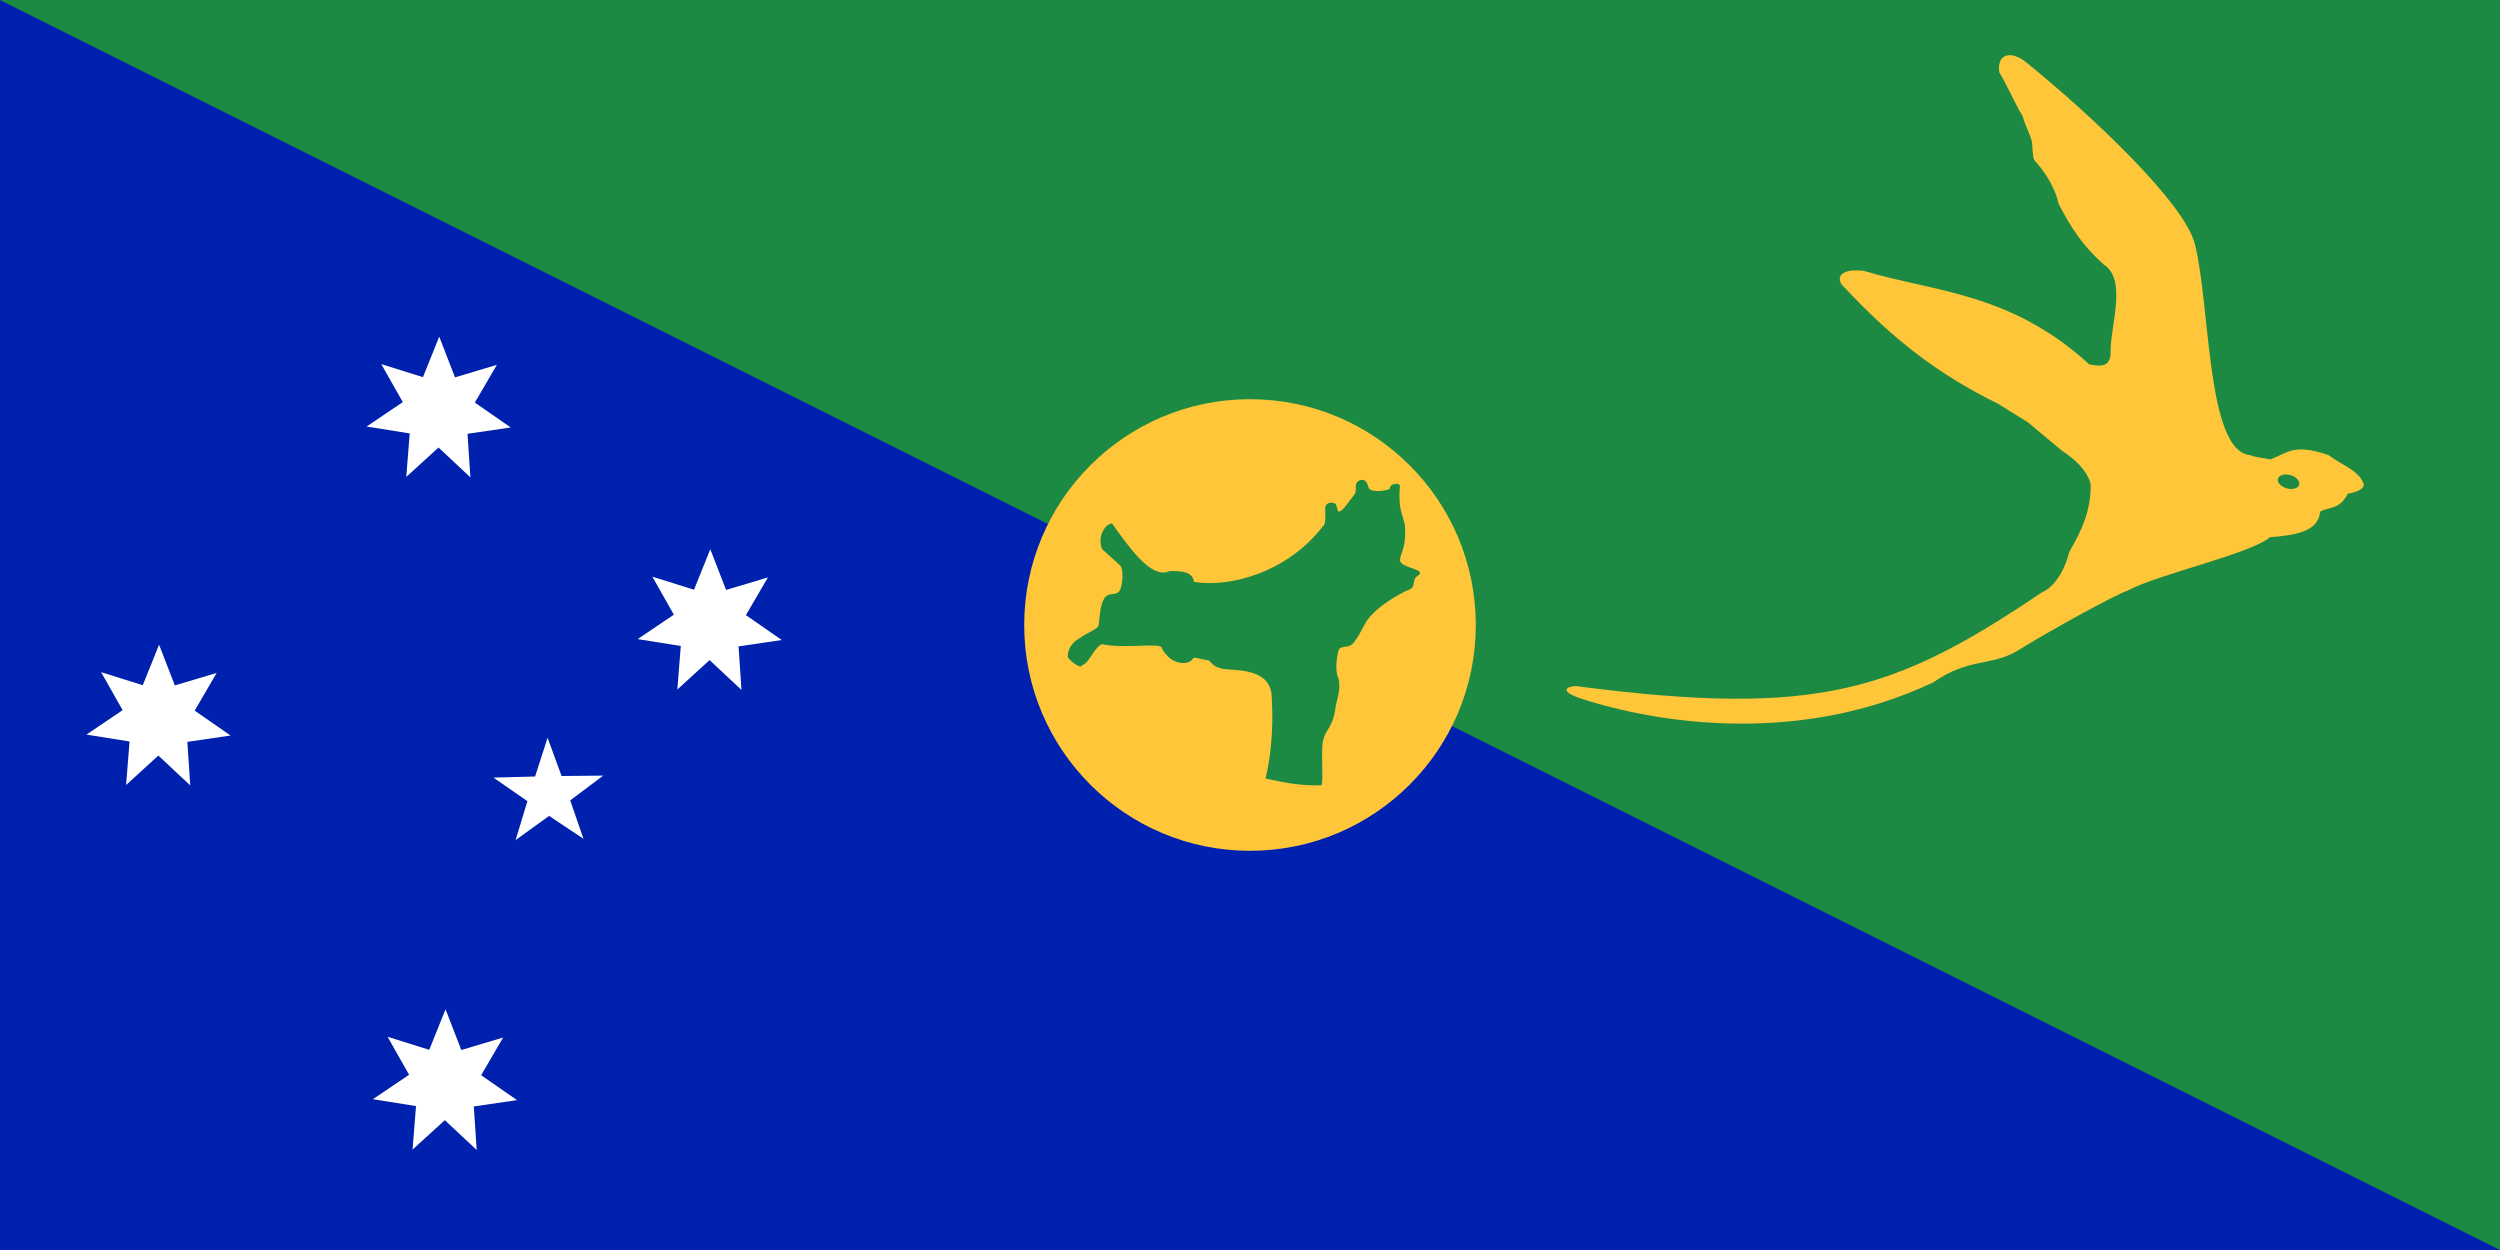
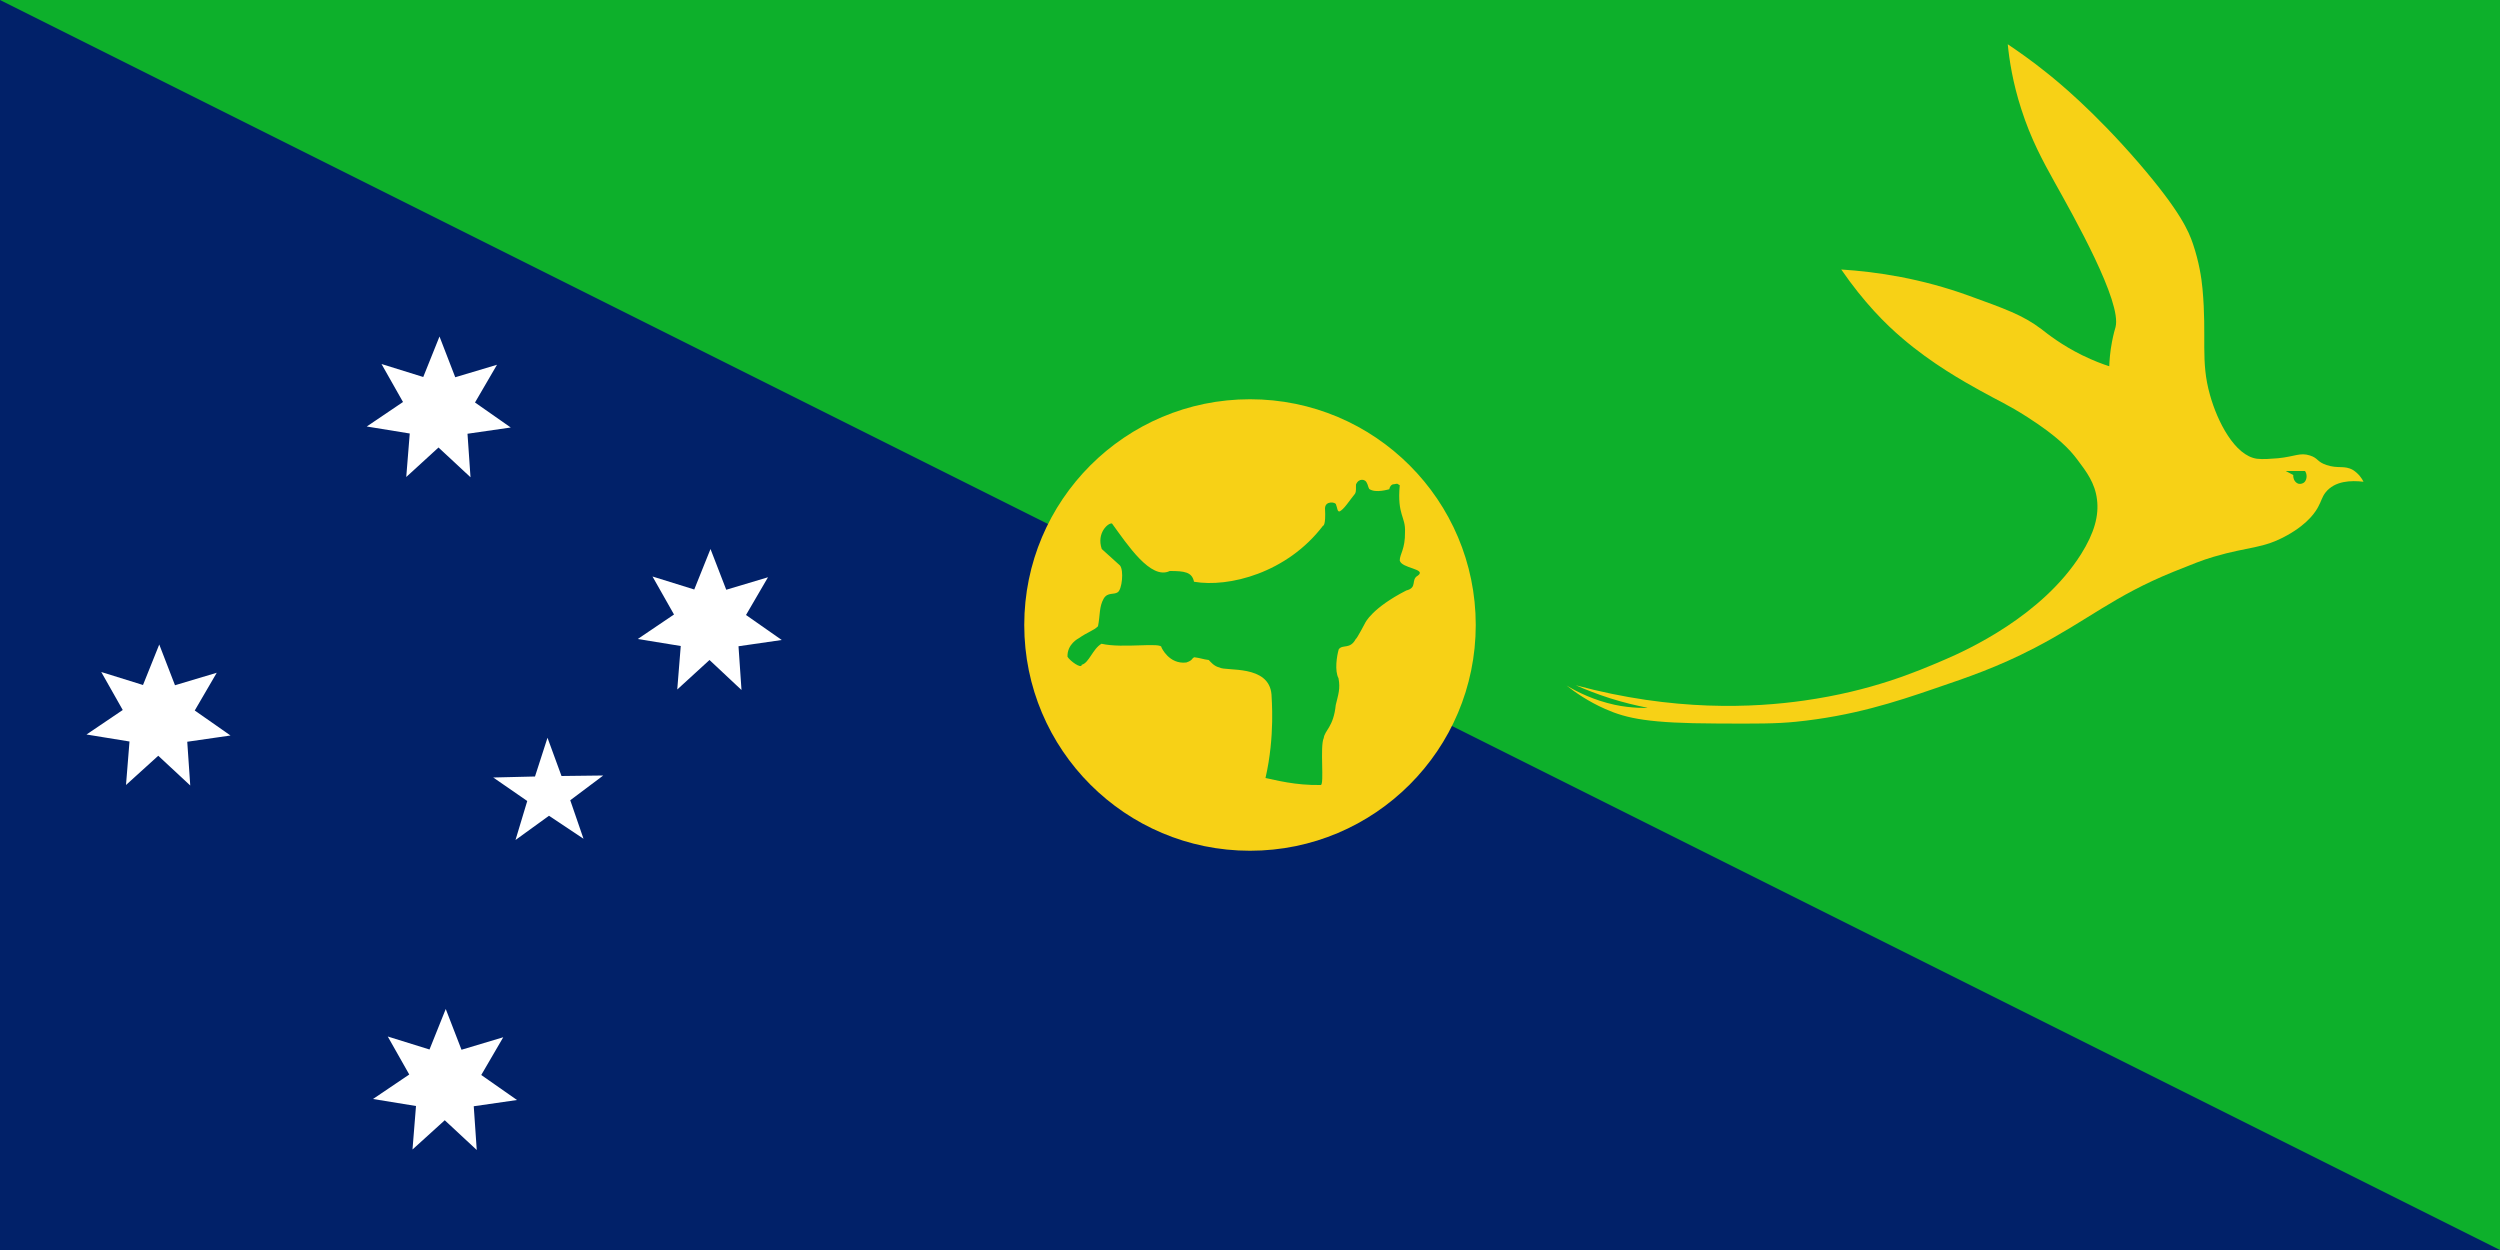
- <svg xmlns="http://www.w3.org/2000/svg" xmlns:xlink="http://www.w3.org/1999/xlink" width="1000" height="500">
-   <path fill="#0021ad" d="M0 0h1000v500H0z" />
-   <path d="M0 0h1000v500z" fill="#1c8a42" />
-   <circle cx="500" cy="250" r="90.32" fill="#ffc639" />
-   <path fill="#1c8a42" d="M444.84 209.43c6.179 8.477 15.542 22.689 23.072 18.979 5.876.02 8.91.433 9.706 4.344 13.86 2.359 37.153-3.487 51.647-22.366 0 0 1.22.161.797-7.015.08-3.125 4.273-2.5 4.374-1.482.585 1.553.484 2.712 1.27 2.752 1.784-.595 4.223-4.596 6.27-7.136.554-1.119.251-2.298.382-3.71 1.079-2.65 3.77-2.076 4.335-.685.514.897.524 1.583 1.028 2.48 2.731 1.824 7.66.12 8.043.12.484-2.227 1.915-2.015 1.915-2.015 1.824-.403 1.109-.242 2.308.383-1.058 12.005 2.359 12.539 2.077 18.697.12 6.874-2.077 8.83-2.077 11.45.696 3.205 10.835 3.316 7.267 6.027-3.134 1.673.01 4.808-4.707 6.028-13.728 6.965-16.359 12.942-16.359 12.942s-3.447 6.511-3.83 6.511c-2.298 4.344-5.21 1.976-6.834 4.092-.806 2.661-1.713 8.558-.1 11.622.806 4.213-.101 6.512-1.11 10.724-.906 8.79-4.394 10.12-4.797 13.204-1.613 3.296.343 18.778-1.19 18.778-10.22.202-18.051-1.955-22.093-2.761 3.94-16.984 2.409-31.901 2.409-33.433-1.008-12.146-18.193-9.193-20.824-10.805-2.178-.464-3.548-2.238-4.314-3.004-2.43-.262-3.337-.816-5.766-1.068-1.21.604-.484 1.23-3.185 2.066-6.854.826-9.878-5.977-9.878-5.977.333-2.288-15.41.463-23.969-1.522-3.507 1.955-5.04 7.74-7.912 8.426-.08 1.794-4.727-1.472-5.665-3.235-.191-5.13 4.476-7.399 4.476-7.399 3.709-2.61 5.906-3.034 7.69-4.838.897-4.465.444-7.77 2.349-11.128 1.612-2.56 3.991-1.36 5.604-2.51 1.733-1.149 2.47-8.668.867-10.724 0 0-6.935-6.259-7.318-6.642-2.258-6.47 2.64-10.644 4.042-10.17z" />
-   <path fill="#ffc639" d="M877.93 97.555c-4.092-16.194-40.721-51.071-68.247-73.265-6.572-4.477-10.855-1.81-9.999 4.573 3.427 5.716 5.998 12 9.425 17.716.957 3.81 2.761 6.477 3.719 10.286 0 0 .282 6.573.857 7.144 8.567 9.434 9.716 17.432 9.716 17.432 4.949 9.526 9.334 16.478 18.002 24.29 9.717 6.098 2.57 25.047 2.853 35.147 0 6.38-4.566 5.625-8.568 4.858-31.528-28.958-62.774-29.049-90.3-37.435-10.766-1.139-10.957 4.002-7.43 6.854 19.243 20.582 37.335 34.582 61.152 46.294l12.005 7.439c4.566 3.81 9.142 7.62 13.708 11.43 10.573 6.854 11.44 13.143 11.44 13.708.282 12.861-6.582 22.86-8.578 26.861-3.608 13.637-10.855 16.006-10.855 16.006-58.874 39.723-89.737 50.004-185.18 37.717-1.431-.756-10.573.766 0 4.576 24.291 8.094 83.961 21.076 141.69-6.26 13.86-9.716 23.132-6.53 33.171-12.346 16.49-10.17 40.035-22.83 44.32-24.251 12.86-6.864 48.864-14.575 57.16-21.44 9.514-.765 19.392-2.015 20.057-10.2 3.125-2.025 7.7-.544 11.097-7.216 7.55-1.31 6.28-4.012 6.28-4.012-1.905-5.332-8.961-7.529-14-11.43-7.44-2.48-12.58-3.245-18.012-.574-1.714.766-3.427 1.522-5.141 2.288 0 0-8.003-1.15-8.003-1.714-17.78-.977-16.046-59.902-22.336-84.478z" />
-   <path fill="#1c8a42" d="M919.63 194.01a4.402 2.751 15.947 0 1-8.396-2.637 4.402 2.751 15.947 0 1 8.396 2.637z" />
-   <g fill="#fff">
-     <path id="a" d="m188.16 190.94-12.751-11.936-12.904 11.77 1.383-17.405-17.249-2.753 14.475-9.774-8.606-15.197 16.668 5.22 6.518-16.205 6.31 16.287 16.734-5.007-8.8 15.086 14.348 9.96-17.283 2.53 1.158 17.424z" />
-     <path d="m233.39 335.53-13.752-9.167-13.391 9.664 4.712-15.568-13.582-9.415 16.667-.446 4.988-15.496 5.595 15.3 16.667-.156-13.21 9.902 5.307 15.382z" />
-     <use xlink:href="#a" x="2.522" y="269.061" />
-     <use xlink:href="#a" x="-112.066" y="123.223" />
-     <use xlink:href="#a" x="108.427" y="85.027" />
-   </g>
+ <svg xmlns="http://www.w3.org/2000/svg" viewBox="0 0 1000 500">
+   <path fill="#012169" d="M0 0h1000v500H0z" />
+   <path fill="#0db02b" d="M0 0h1000v500z" />
+   <circle cx="500" cy="250" r="90.3" fill="#f7d116" />
+   <path fill="#0db02b" d="M444.8 209.4c6.2 8.5 15.5 22.7 23.1 19 5.9 0 8.9.4 9.7 4.3 13.9 2.4 37.2-3.5 51.6-22.4 0 0 1.2.2.8-7 .1-3.1 4.3-2.5 4.4-1.5.6 1.6.5 2.7 1.3 2.8 1.8-.6 4.2-4.6 6.3-7.1.6-1.1.3-2.3.4-3.7 1.1-2.7 3.8-2.1 4.3-.7.5.9.5 1.6 1 2.5 2.7 1.8 7.7.1 8 .1.5-2.2 1.9-2 1.9-2 1.8-.4 1.1-.2 2.3.4-1.1 12 2.4 12.5 2.1 18.7.1 6.9-2.1 8.8-2.1 11.4.7 3.2 10.8 3.3 7.3 6-3.1 1.7 0 4.8-4.7 6-13.7 7-16.4 12.9-16.4 12.9s-3.4 6.5-3.8 6.5c-2.3 4.3-5.2 2-6.8 4.1-.8 2.7-1.7 8.6-.1 11.6.8 4.2-.1 6.5-1.1 10.7-.9 8.8-4.4 10.1-4.8 13.2-1.6 3.3.3 18.8-1.2 18.8-10.2.2-18.1-2-22.1-2.8 3.9-17 2.4-31.9 2.4-33.4-1-12.1-18.2-9.2-20.8-10.8-2.2-.5-3.5-2.2-4.3-3-2.4-.3-3.3-.8-5.8-1.1-1.2.6-.5 1.2-3.2 2.1-6.9.8-9.9-6-9.9-6 .3-2.3-15.4.5-24-1.5-3.5 2-5 7.7-7.9 8.4-.1 1.8-4.7-1.5-5.7-3.2-.2-5.1 4.5-7.4 4.5-7.4 3.7-2.6 5.9-3 7.7-4.8.9-4.5.4-7.8 2.3-11.1 1.6-2.6 4-1.4 5.6-2.5 1.7-1.1 2.5-8.7.9-10.7l-7.3-6.6c-2.2-6.5 2.7-10.6 4.1-10.2" />
+   <path fill="#fff" d="M188.2 190.9 175.4 179l-12.9 11.8 1.4-17.4-17.2-2.8 14.5-9.8-8.6-15.2 16.7 5.2 6.5-16.2 6.3 16.3 16.7-5L190 161l14.3 10-17.3 2.5zm45.2 144.6-13.8-9.2-13.4 9.7 4.7-15.6-13.6-9.4 16.7-.4 5-15.5 5.6 15.3 16.7-.2-13.2 9.9zM190.7 460l-12.8-11.9-12.9 11.7 1.4-17.4-17.2-2.8 14.5-9.8-8.6-15.2 16.7 5.2 6.5-16.2 6.3 16.3 16.7-5-8.8 15.1 14.3 10-17.3 2.5zM76.1 314.2l-12.8-11.9L50.4 314l1.4-17.4-17.2-2.8 14.5-9.8-8.6-15.2 16.7 5.2 6.5-16.2 6.3 16.3 16.7-5-8.8 15.1 14.3 10-17.3 2.5zM296.6 276l-12.8-12-12.9 11.8 1.4-17.4-17.2-2.8 14.5-9.8-8.6-15.2 16.7 5.2 6.5-16.2 6.3 16.3 16.7-5-8.8 15.1 14.3 10-17.3 2.5z" />
+   <path fill="#f7d116" d="M941.2 188c-3.5-2-5.9-.4-10.6-2-3.9-1.3-3.2-2.7-6.6-3.8-4-1.3-5.9.4-12.8 1.1-2.4.2-6.2.5-8.4.2-8.9-1.2-15.9-15-18.8-25.5-3.9-13.6-1.2-22.9-3-42.5-.4-4.4-1.4-10.8-3.8-17.9-1.7-5.1-5.1-13.1-21.6-32.3-18.3-21.2-32.9-33-36.8-36.1-6.2-5-11.7-8.8-15.7-11.5.6 6.2 2 15.4 5.4 25.9 3.9 12.2 8.7 20.9 13.3 29.2 7.7 13.8 27.1 48.1 24.4 58.1-.2.6-.8 2.7-1.4 5.8-.8 4.1-1 7.5-1.1 9.8-2.5-.8-6.3-2.2-10.8-4.4-8.3-4.1-13.7-8.4-16.4-10.5-7.4-5.6-14.6-8.1-28.9-13.3-19-6.9-36.8-9.6-51.1-10.5 9 13.1 17.8 21.9 24.3 27.4 12.1 10.4 24.9 17.5 31.2 21 7.7 4.3 10.9 5.5 18.9 10.6 12.3 7.9 17 13 20 17 3.7 4.9 7.1 9.4 7.9 16 .8 6.4-1 13.3-6.4 21.9-15.6 24.7-45.5 38.3-54.6 42.2-11.4 4.9-29.3 12.5-56 16.3-20.2 2.9-52.3 4.5-91.5-6.1 4.1 1.8 8.7 3.6 13.7 5.2 5.4 1.7 10.4 2.9 15 3.8.3.1-6.4.3-13.2-1.2-8.2-1.8-14.7-5-19.2-7.7 3.4 2.7 8.7 6.4 15.5 9.4 8.8 3.9 17.8 5.7 44.4 5.8 16 .1 24 .1 31.9-.7 22.6-2.3 39.5-7.8 55.5-13.3 13.5-4.6 25-8.5 39.9-16.2 21.5-11.2 31.7-20.8 55.6-30.5 7.5-3 11.3-4.6 16.1-6 14.2-4.2 19.6-3.1 29.4-8.6 8.8-4.9 11.6-9.9 12.4-11.4 1.3-2.4 1.5-3.9 2.9-5.7 3.7-4.7 10.2-4.9 15.2-4.3-.6-1.3-2-3.3-4.2-4.7m-19.2 4.6c-.6.8-1.7 1.1-2.6.9-1.3-.4-2.2-1.8-2.1-3.5l-3-1.6h7.7c.9 1.3.8 3.1 0 4.2" />
</svg>
